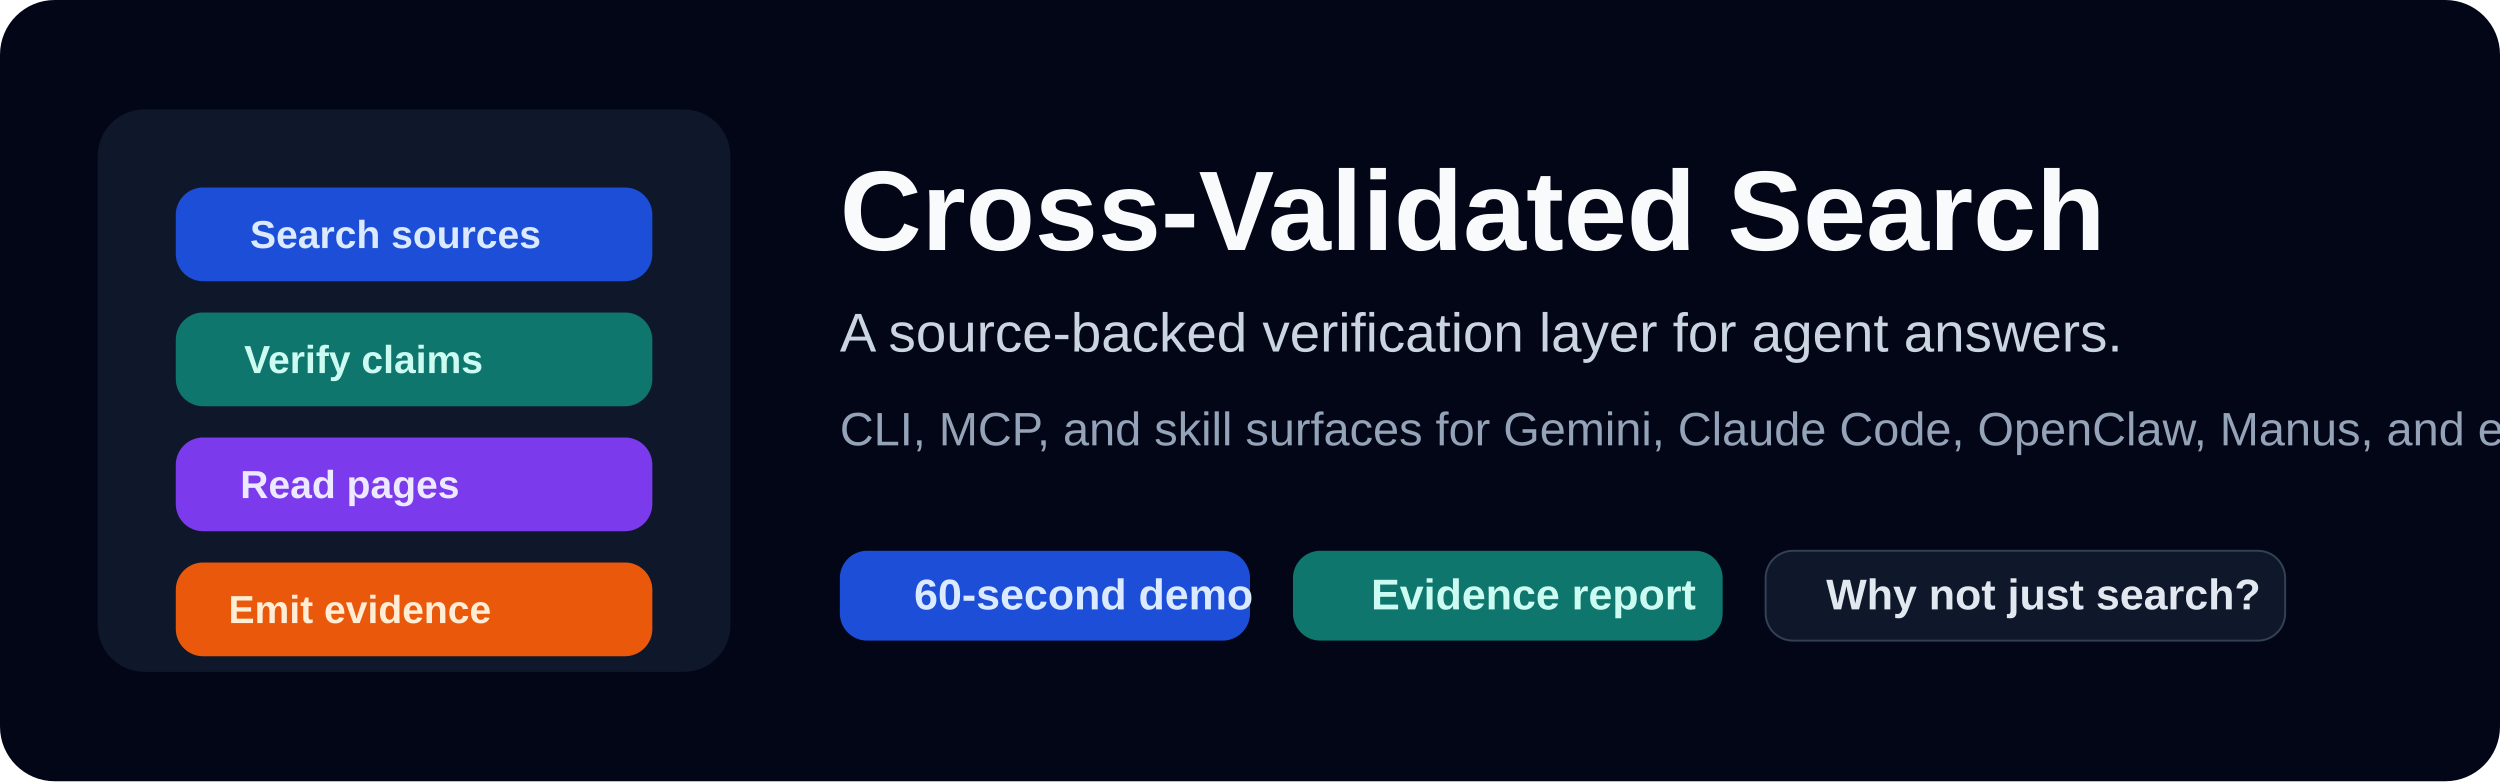
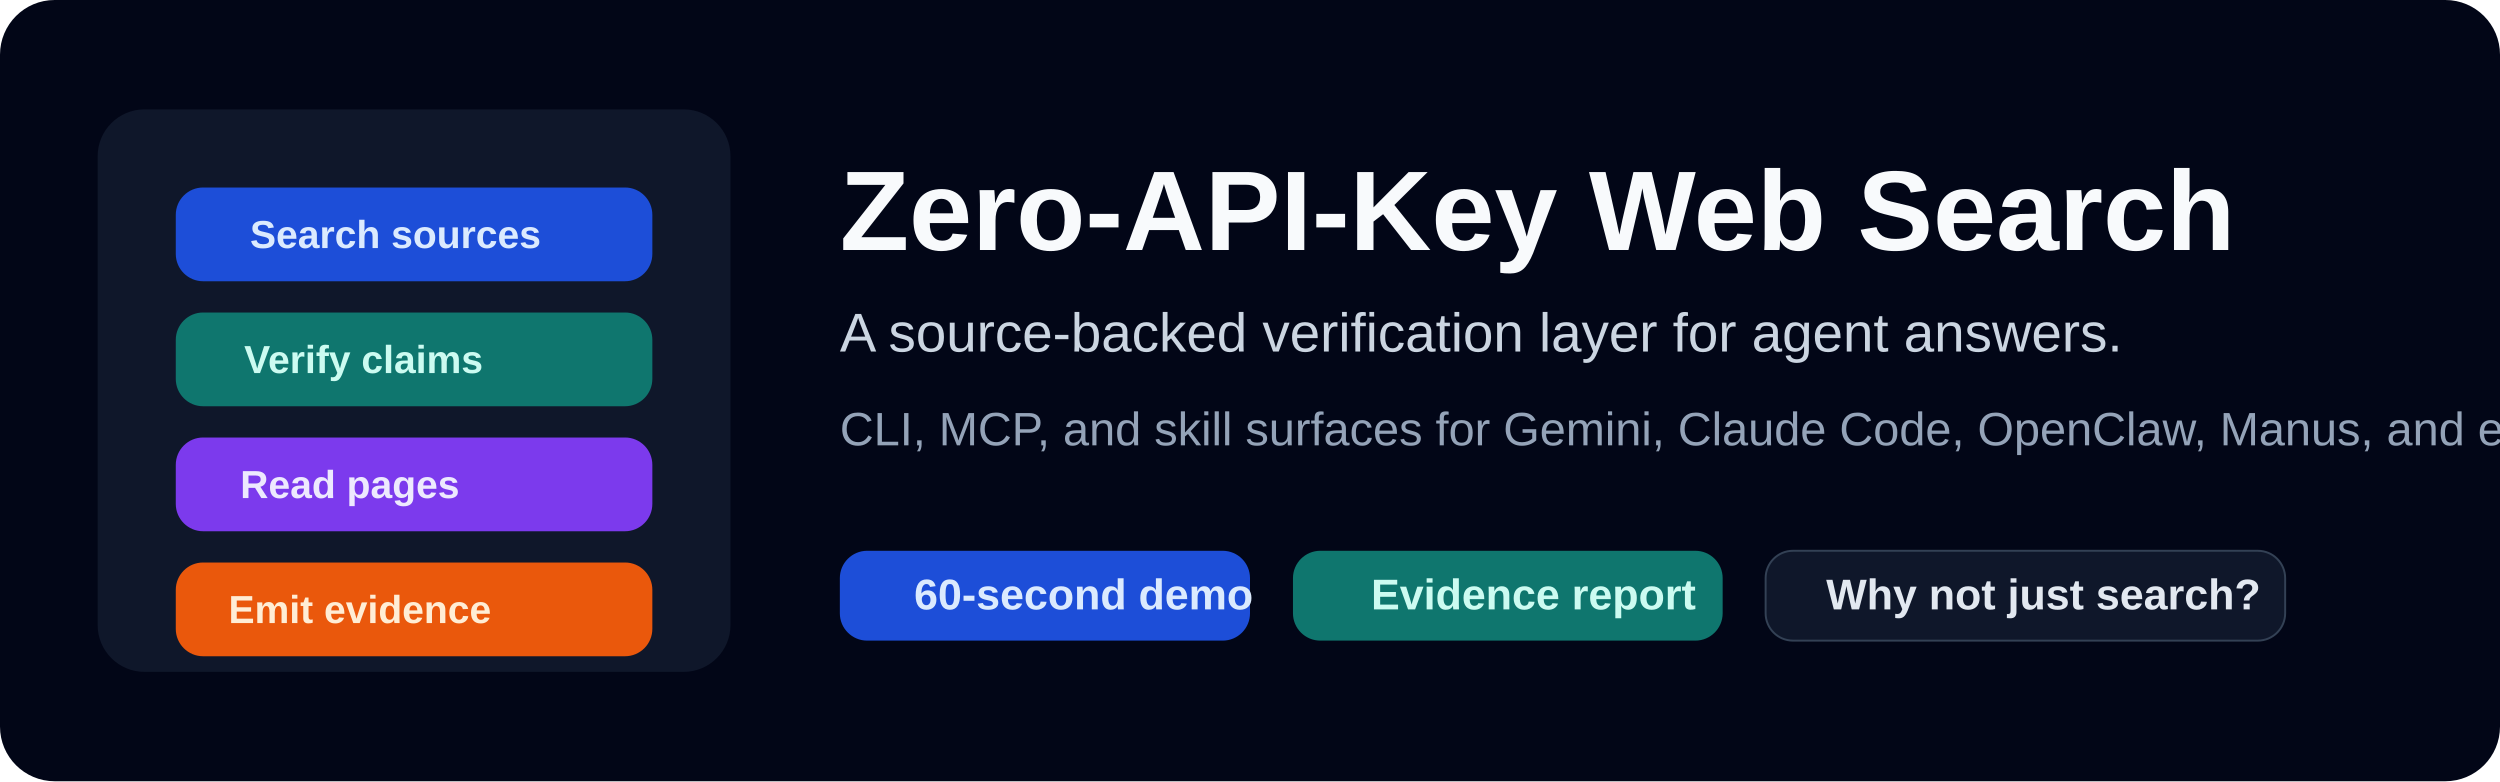
<svg xmlns="http://www.w3.org/2000/svg" width="1280" height="400" viewBox="0 0 1280 400" fill="none">
  <rect width="1280" height="400" rx="28" fill="#020617" />
  <rect x="50" y="56" width="324" height="288" rx="24" fill="#0F172A" />
  <rect x="90" y="96" width="244" height="48" rx="14" fill="#1D4ED8" />
  <text x="128" y="127" fill="#DBEAFE" font-family="Arial, sans-serif" font-size="20" font-weight="700">Search sources</text>
  <rect x="90" y="160" width="244" height="48" rx="14" fill="#0F766E" />
  <text x="125" y="191" fill="#CCFBF1" font-family="Arial, sans-serif" font-size="20" font-weight="700">Verify claims</text>
  <rect x="90" y="224" width="244" height="48" rx="14" fill="#7C3AED" />
  <text x="123" y="255" fill="#EDE9FE" font-family="Arial, sans-serif" font-size="20" font-weight="700">Read pages</text>
  <rect x="90" y="288" width="244" height="48" rx="14" fill="#EA580C" />
  <text x="117" y="319" fill="#FFEDD5" font-family="Arial, sans-serif" font-size="20" font-weight="700">Emit evidence</text>
-   <text x="430" y="128" fill="#F8FAFC" font-family="Arial, sans-serif" font-size="58" font-weight="700">Cross-Validated Search</text>
+   <text x="430" y="128" fill="#F8FAFC" font-family="Arial, sans-serif" font-size="58" font-weight="700">Zero-API-Key Web Search</text>
  <text x="430" y="180" fill="#CBD5E1" font-family="Arial, sans-serif" font-size="28">A source-backed verification layer for agent answers.</text>
  <text x="430" y="228" fill="#94A3B8" font-family="Arial, sans-serif" font-size="24">CLI, MCP, and skill surfaces for Gemini, Claude Code, OpenClaw, Manus, and evidence-driven research workflows.</text>
  <rect x="430" y="282" width="210" height="46" rx="14" fill="#1D4ED8" />
  <text x="468" y="312" fill="#DBEAFE" font-family="Arial, sans-serif" font-size="22" font-weight="700">60-second demo</text>
  <rect x="662" y="282" width="220" height="46" rx="14" fill="#0F766E" />
  <text x="702" y="312" fill="#CCFBF1" font-family="Arial, sans-serif" font-size="22" font-weight="700">Evidence report</text>
  <rect x="904" y="282" width="266" height="46" rx="14" fill="#0F172A" stroke="#334155" />
  <text x="935" y="312" fill="#E2E8F0" font-family="Arial, sans-serif" font-size="22" font-weight="700">Why not just search?</text>
</svg>
